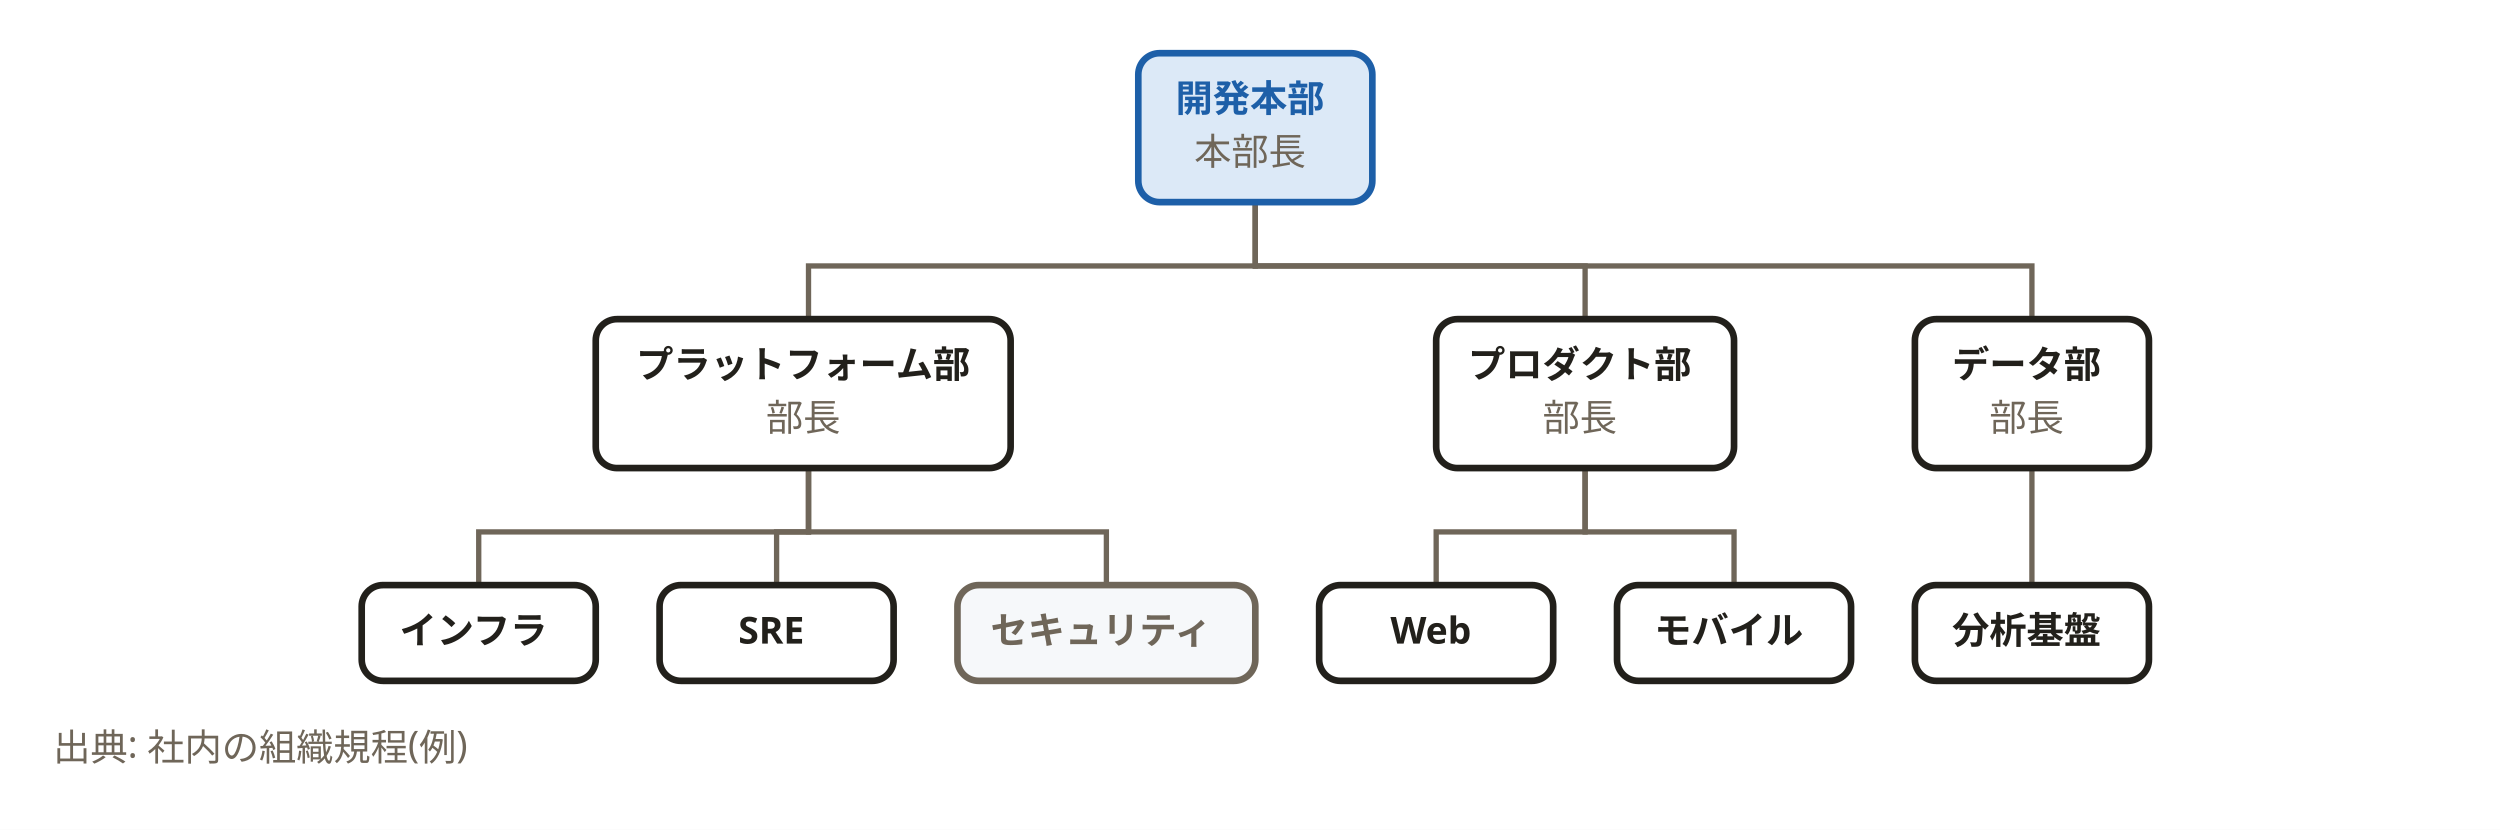
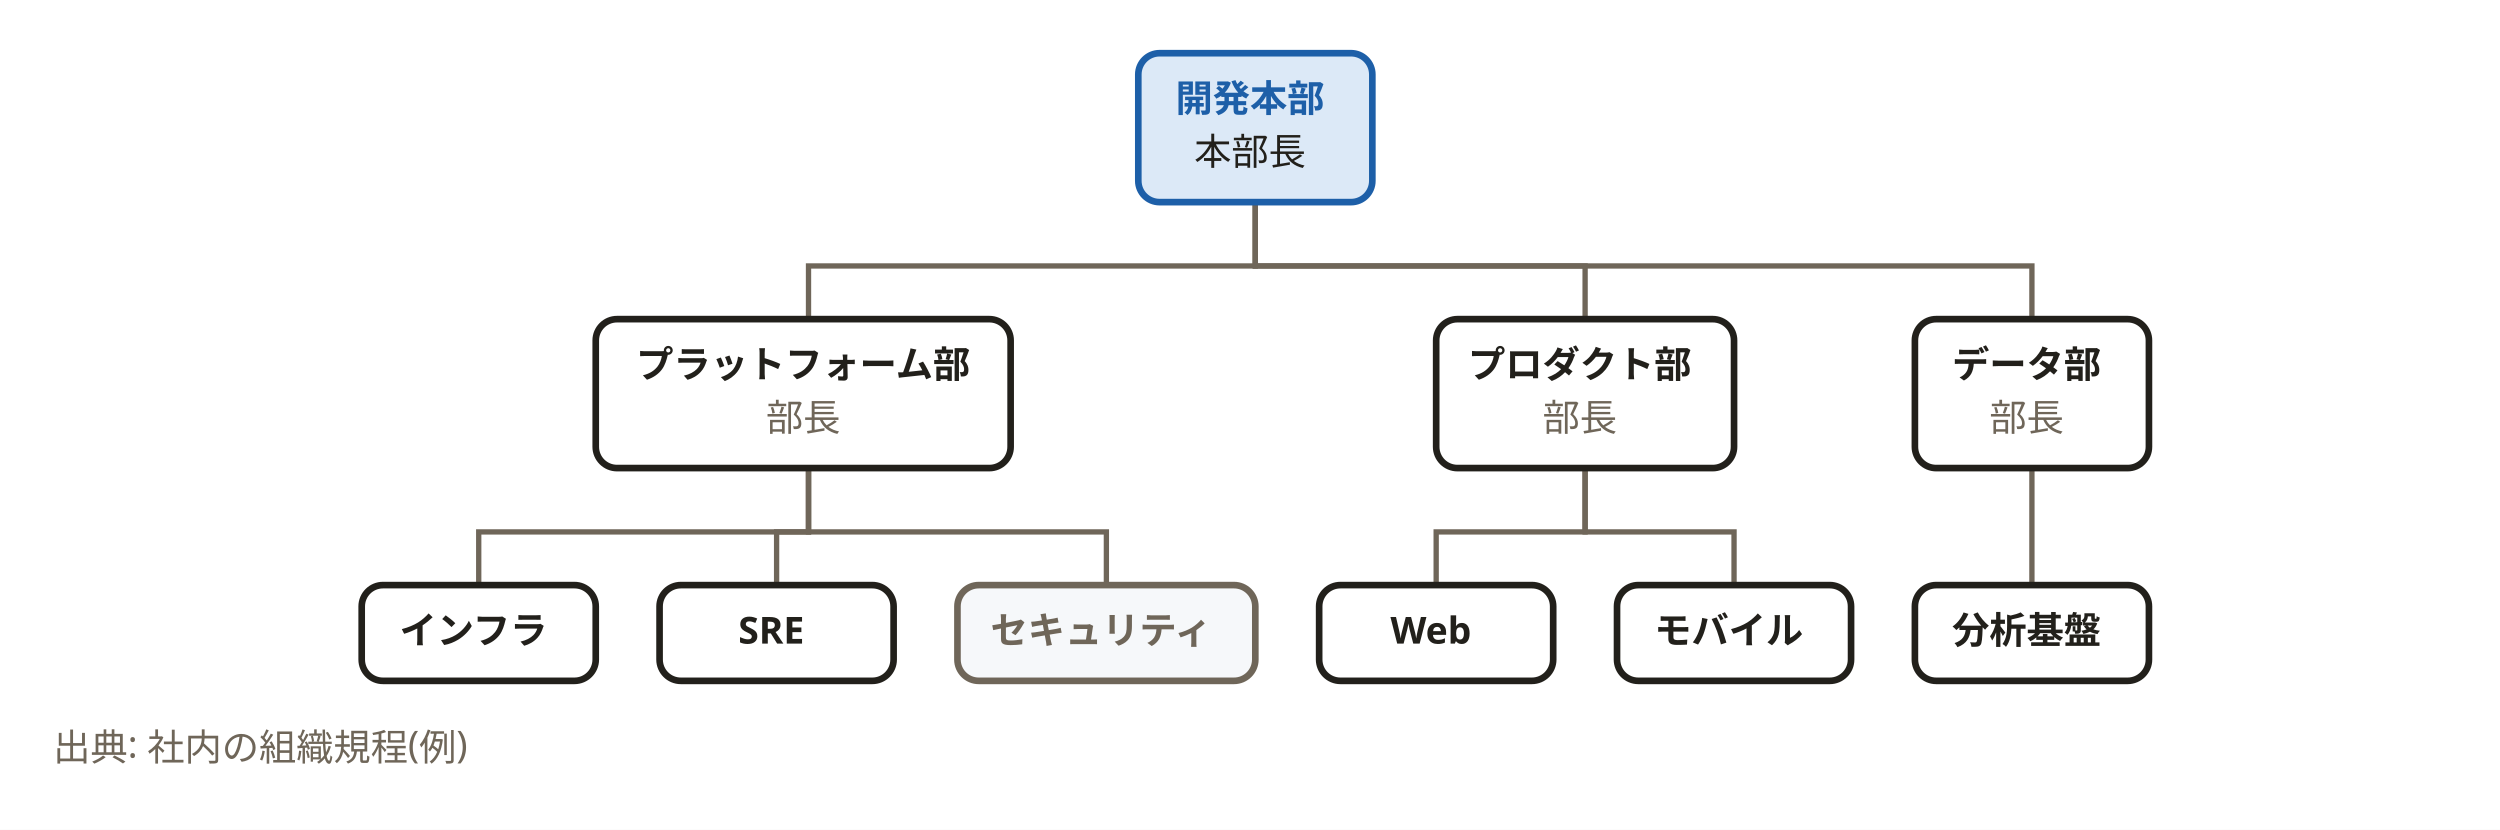
<svg xmlns="http://www.w3.org/2000/svg" width="940" height="312" viewBox="0 0 940 312" role="img" aria-labelledby="svg-title">
  <style>
    text { font-family: 'Hiragino Sans','Hiragino Kaku Gothic ProN','Yu Gothic','YuGothic',Meiryo,'Noto Sans JP',sans-serif; }
    .emoji { font-family: 'Noto Color Emoji','Segoe UI Emoji',sans-serif; }
  </style>
  <rect x="0" y="0" width="940" height="312" fill="#ffffff" />
  <path d="M472,76 L472,100 L304,100 L304,120" fill="none" stroke="#6f6659" stroke-width="2" />
  <path d="M304,176 L304,200 L180,200 L180,220" fill="none" stroke="#6f6659" stroke-width="2" />
  <path d="M304,176 L304,200 L292,200 L292,220" fill="none" stroke="#6f6659" stroke-width="2" />
  <path d="M304,176 L304,200 L416,200 L416,220" fill="none" stroke="#6f6659" stroke-width="2" />
  <path d="M472,76 L472,100 L596,100 L596,120" fill="none" stroke="#6f6659" stroke-width="2" />
  <path d="M596,176 L596,200 L540,200 L540,220" fill="none" stroke="#6f6659" stroke-width="2" />
  <path d="M596,176 L596,200 L652,200 L652,220" fill="none" stroke="#6f6659" stroke-width="2" />
  <path d="M472,76 L472,100 L764,100 L764,120" fill="none" stroke="#6f6659" stroke-width="2" />
  <path d="M764,176 L764,200 L764,200 L764,220" fill="none" stroke="#6f6659" stroke-width="2" />
  <rect x="428" y="20" width="88" height="56" rx="8" fill="#dce9f7" stroke="#1d5fa8" stroke-width="2.5" />
  <rect x="224" y="120" width="156" height="56" rx="8" fill="#ffffff" stroke="#22201b" stroke-width="2.5" />
  <rect x="136" y="220" width="88" height="36" rx="8" fill="#ffffff" stroke="#22201b" stroke-width="2.5" />
  <rect x="248" y="220" width="88" height="36" rx="8" fill="#ffffff" stroke="#22201b" stroke-width="2.5" />
  <rect x="360" y="220" width="112" height="36" rx="8" fill="#f6f8fa" stroke="#6f6659" stroke-width="2.5" />
  <rect x="540" y="120" width="112" height="56" rx="8" fill="#ffffff" stroke="#22201b" stroke-width="2.5" />
  <rect x="496" y="220" width="88" height="36" rx="8" fill="#ffffff" stroke="#22201b" stroke-width="2.5" />
  <rect x="608" y="220" width="88" height="36" rx="8" fill="#ffffff" stroke="#22201b" stroke-width="2.5" />
  <rect x="720" y="120" width="88" height="56" rx="8" fill="#ffffff" stroke="#22201b" stroke-width="2.5" />
  <rect x="720" y="220" width="88" height="36" rx="8" fill="#ffffff" stroke="#22201b" stroke-width="2.5" />
  <text x="470" y="42" text-anchor="middle" font-size="14" font-weight="700" fill="#1d5fa8">開発本部</text>
-   <text x="470" y="62" text-anchor="middle" font-size="14" fill="#6f6659">本部長</text>
+   <text x="470" y="62" text-anchor="middle" font-size="14" fill="#22201b">本部長</text>
  <text x="302" y="142" text-anchor="middle" font-size="14" font-weight="700" fill="#22201b">プラットフォーム部</text>
  <text x="302" y="162" text-anchor="middle" font-size="14" fill="#6f6659">部長</text>
  <text x="178" y="242" text-anchor="middle" font-size="14" font-weight="700" fill="#22201b">インフラ</text>
  <text x="290" y="242" text-anchor="middle" font-size="14" font-weight="700" fill="#22201b">SRE</text>
  <text x="414" y="242" text-anchor="middle" font-size="14" font-weight="700" fill="#6f6659">セキュリティ</text>
  <text x="594" y="142" text-anchor="middle" font-size="14" font-weight="700" fill="#22201b">プロダクト部</text>
  <text x="594" y="162" text-anchor="middle" font-size="14" fill="#6f6659">部長</text>
  <text x="538" y="242" text-anchor="middle" font-size="14" font-weight="700" fill="#22201b">Web</text>
  <text x="650" y="242" text-anchor="middle" font-size="14" font-weight="700" fill="#22201b">モバイル</text>
  <text x="762" y="142" text-anchor="middle" font-size="14" font-weight="700" fill="#22201b">データ部</text>
  <text x="762" y="162" text-anchor="middle" font-size="14" fill="#6f6659">部長</text>
  <text x="762" y="242" text-anchor="middle" font-size="14" font-weight="700" fill="#22201b">分析基盤</text>
  <text x="20" y="286" font-size="14" font-weight="400" fill="#6f6659">出典: 社内の組織規程(例)</text>
</svg>
